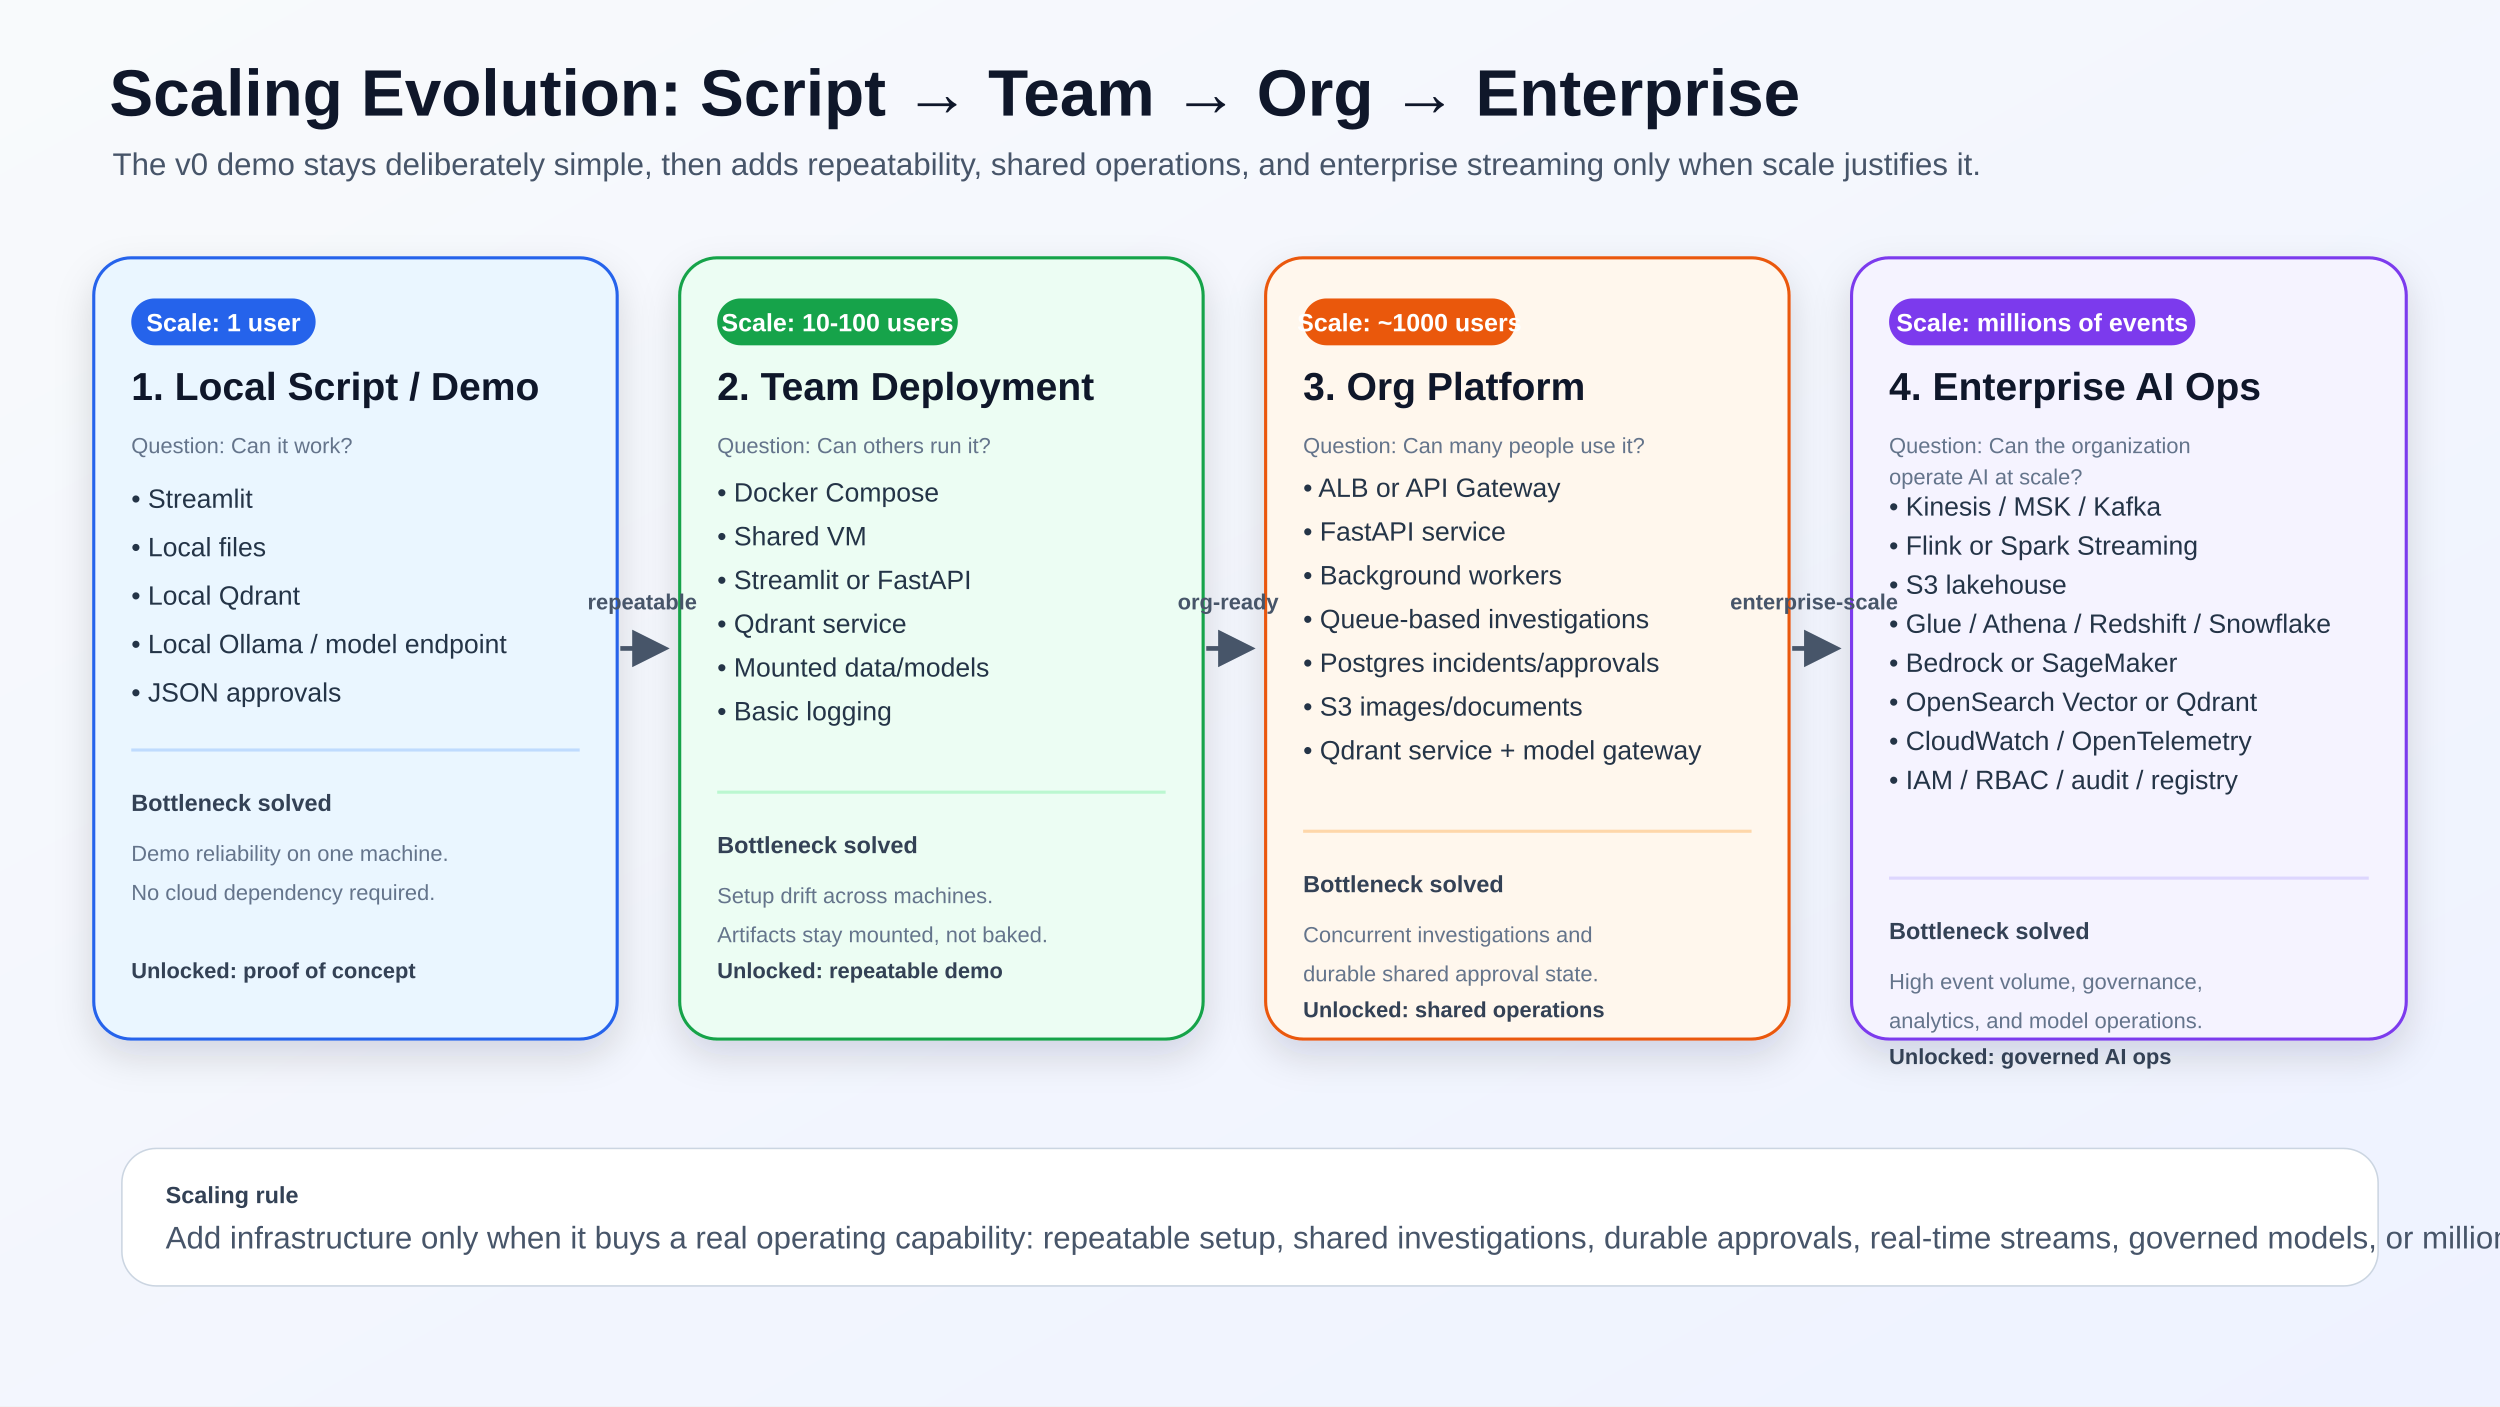
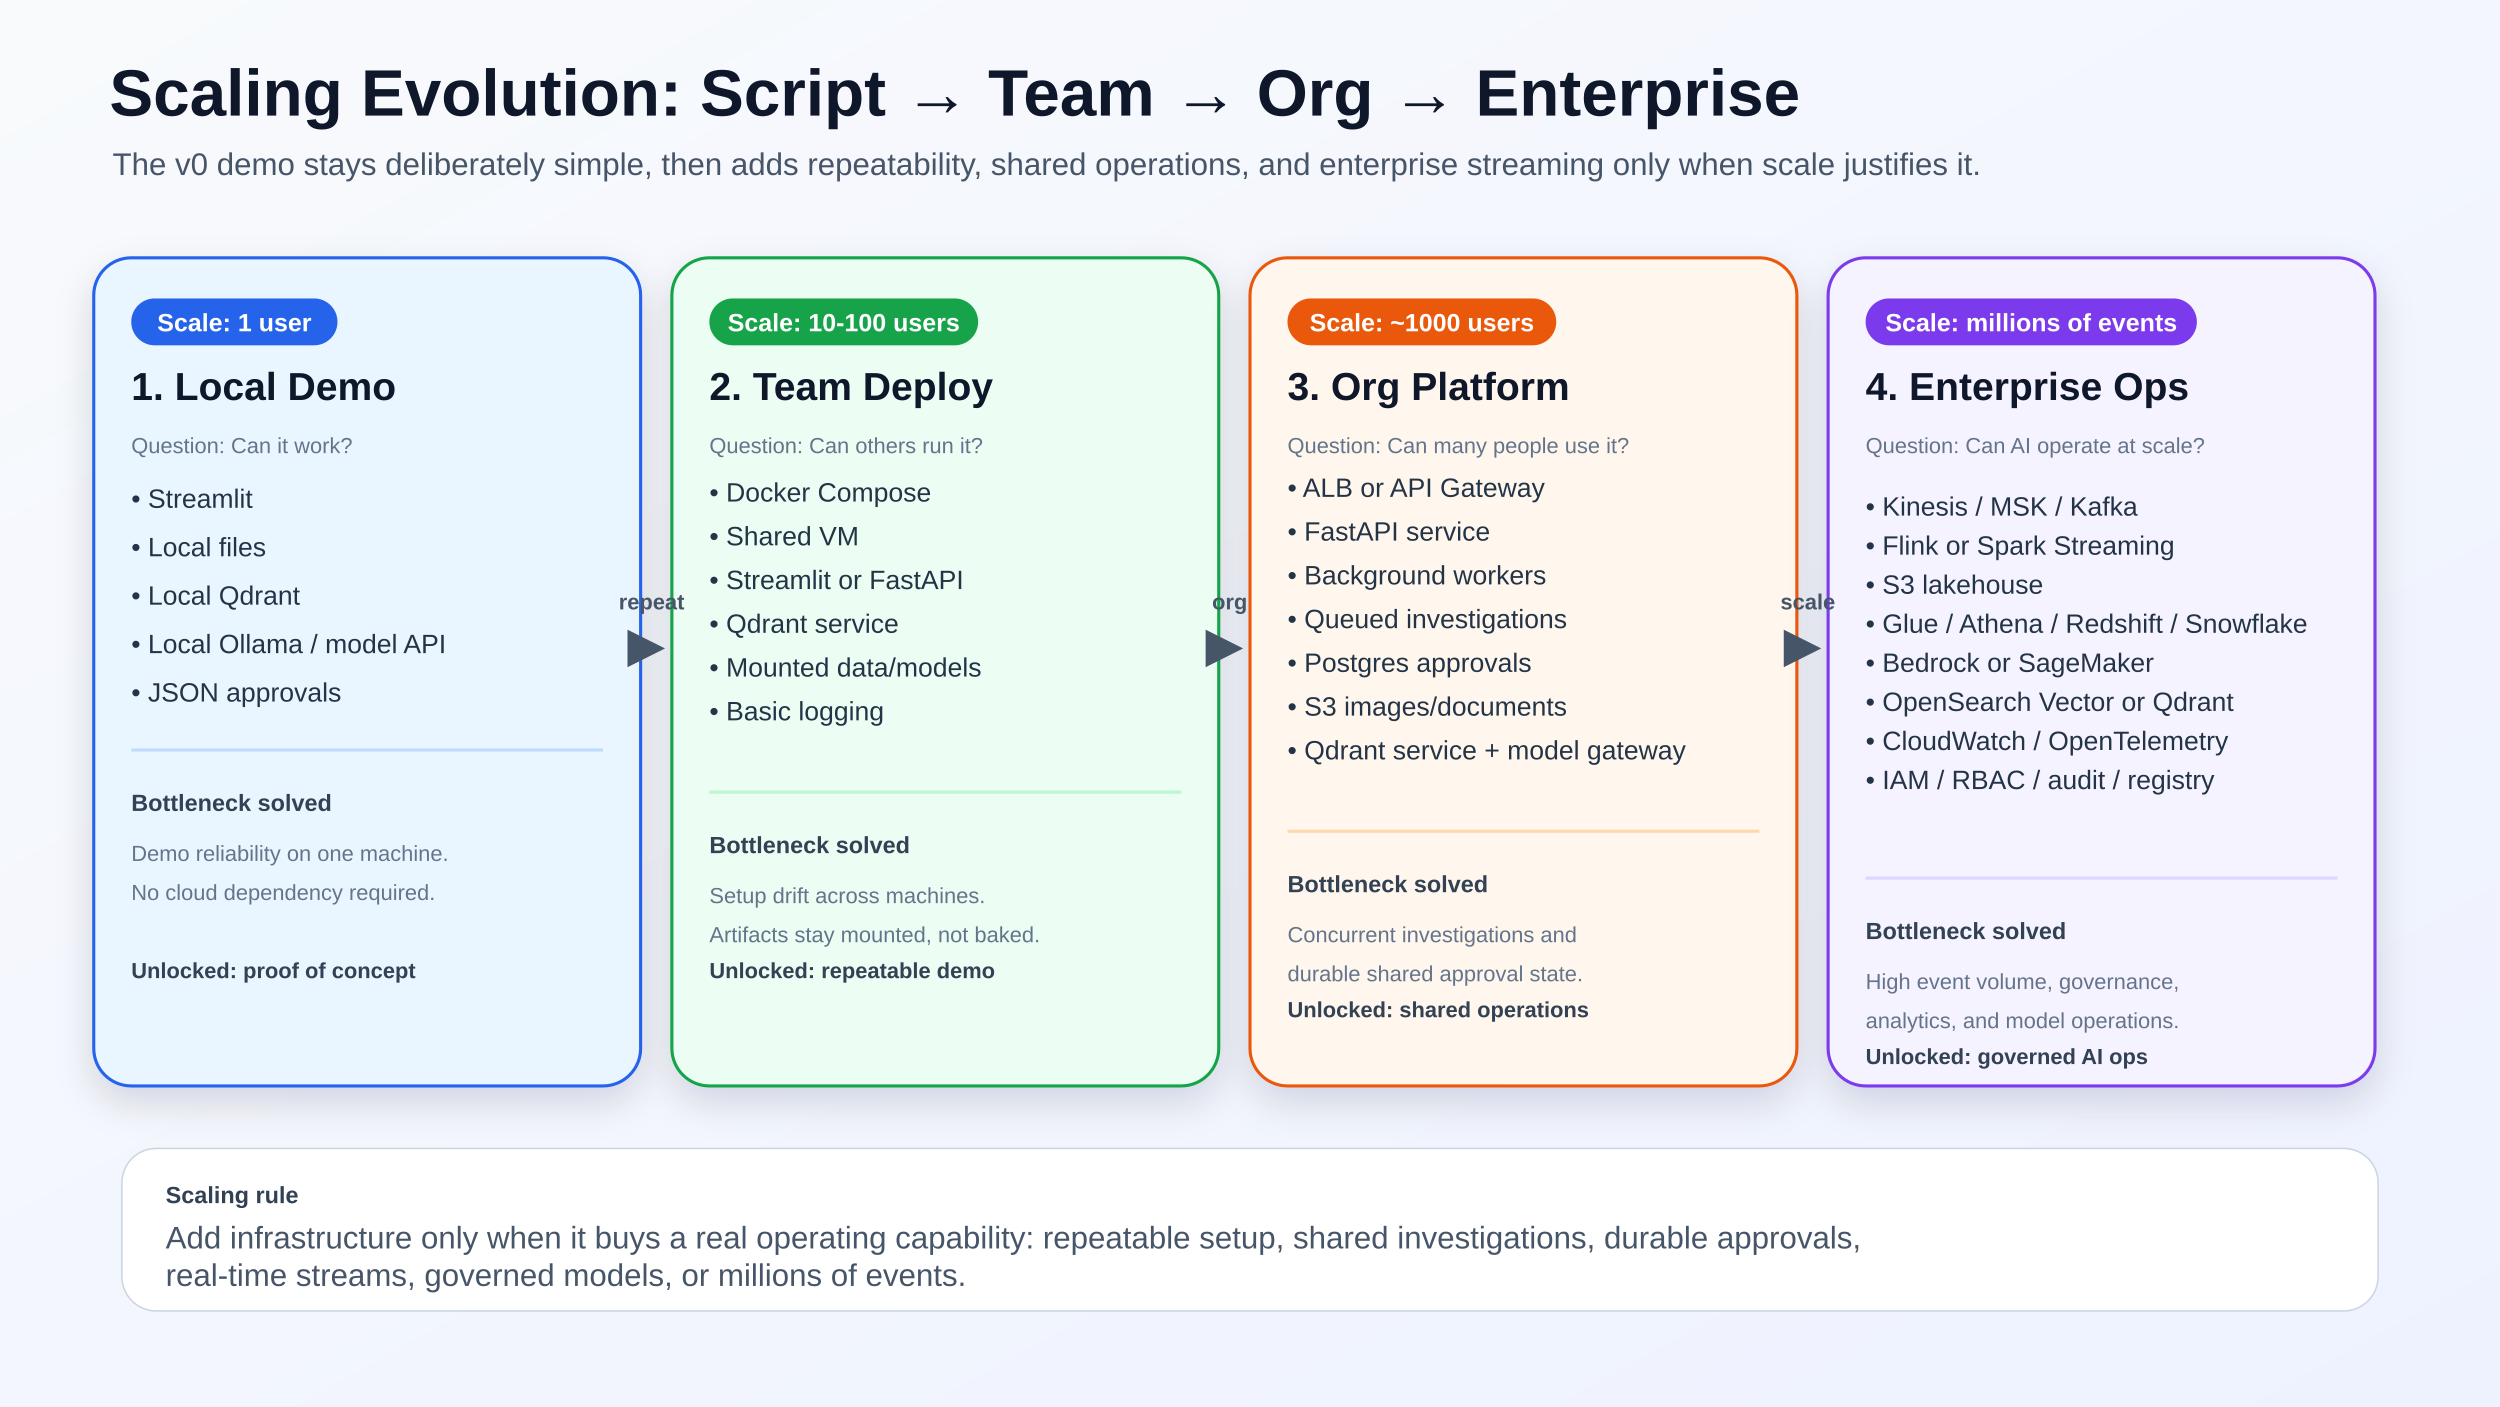
<svg xmlns="http://www.w3.org/2000/svg" width="1600" height="900" viewBox="0 0 1600 900" role="img" aria-labelledby="title desc">
  <defs>
    <linearGradient id="bg" x1="0" y1="0" x2="1" y2="1">
      <stop offset="0%" stop-color="#F8FAFC" />
      <stop offset="100%" stop-color="#EEF2FF" />
    </linearGradient>
    <filter id="shadow" x="-20%" y="-20%" width="140%" height="140%">
      <feDropShadow dx="0" dy="10" stdDeviation="12" flood-color="#0F172A" flood-opacity="0.14" />
    </filter>
    <marker id="arrow" viewBox="0 0 10 10" refX="8.5" refY="5" markerWidth="8" markerHeight="8" orient="auto-start-reverse">
      <path d="M 0 0 L 10 5 L 0 10 z" fill="#475569" />
    </marker>
    <style>
      .title{font:700 42px Arial, Helvetica, sans-serif;fill:#0F172A}
      .subtitle{font:400 20px Arial, Helvetica, sans-serif;fill:#475569}
      .stage-title{font:700 25px Arial, Helvetica, sans-serif;fill:#0F172A}
      .scale{font:700 16px Arial, Helvetica, sans-serif;fill:#FFFFFF}
      .bullet{font:400 17px Arial, Helvetica, sans-serif;fill:#243447}
      .why{font:700 15px Arial, Helvetica, sans-serif;fill:#334155}
      .caption{font:400 14px Arial, Helvetica, sans-serif;fill:#64748B}
      .badge{font:700 14px Arial, Helvetica, sans-serif;fill:#334155}
      .arrow-label{font:700 14px Arial, Helvetica, sans-serif;fill:#475569}
    </style>
  </defs>
  <rect width="1600" height="900" fill="url(#bg)" />
  <text x="70" y="74" class="title">Scaling Evolution: Script → Team → Org → Enterprise</text>
  <text x="72" y="112" class="subtitle">The v0 demo stays deliberately simple, then adds repeatability, shared operations, and enterprise streaming only when scale justifies it.</text>
  <g transform="translate(60,165)">
-     <rect x="0" y="0" width="335" height="500" rx="24" fill="#EAF6FF" stroke="#2563EB" stroke-width="2" filter="url(#shadow)" />
-     <rect x="24" y="26" width="118" height="30" rx="15" fill="#2563EB" />
-     <text x="83" y="47" text-anchor="middle" class="scale">Scale: 1 user</text>
-     <text x="24" y="91" class="stage-title">1. Local Script / Demo</text>
+     <rect x="0" y="0" width="350" height="530" rx="24" fill="#EAF6FF" stroke="#2563EB" stroke-width="2" filter="url(#shadow)" />
+     <rect x="24" y="26" width="132" height="30" rx="15" fill="#2563EB" />
+     <text x="90" y="47" text-anchor="middle" class="scale">Scale: 1 user</text>
+     <text x="24" y="91" class="stage-title">1. Local Demo</text>
    <text x="24" y="125" class="caption">Question: Can it work?</text>
    <text x="24" y="160" class="bullet">• Streamlit</text>
    <text x="24" y="191" class="bullet">• Local files</text>
    <text x="24" y="222" class="bullet">• Local Qdrant</text>
-     <text x="24" y="253" class="bullet">• Local Ollama / model endpoint</text>
+     <text x="24" y="253" class="bullet">• Local Ollama / model API</text>
    <text x="24" y="284" class="bullet">• JSON approvals</text>
-     <line x1="24" y1="315" x2="311" y2="315" stroke="#BFDBFE" stroke-width="2" />
+     <line x1="24" y1="315" x2="326" y2="315" stroke="#BFDBFE" stroke-width="2" />
    <text x="24" y="354" class="why">Bottleneck solved</text>
    <text x="24" y="386" class="caption">Demo reliability on one machine.</text>
    <text x="24" y="411" class="caption">No cloud dependency required.</text>
    <text x="24" y="461" class="badge">Unlocked: proof of concept</text>
  </g>
-   <g transform="translate(435,165)">
-     <rect x="0" y="0" width="335" height="500" rx="24" fill="#ECFDF3" stroke="#16A34A" stroke-width="2" filter="url(#shadow)" />
-     <rect x="24" y="26" width="154" height="30" rx="15" fill="#16A34A" />
-     <text x="101" y="47" text-anchor="middle" class="scale">Scale: 10-100 users</text>
-     <text x="24" y="91" class="stage-title">2. Team Deployment</text>
+   <g transform="translate(430,165)">
+     <rect x="0" y="0" width="350" height="530" rx="24" fill="#ECFDF3" stroke="#16A34A" stroke-width="2" filter="url(#shadow)" />
+     <rect x="24" y="26" width="172" height="30" rx="15" fill="#16A34A" />
+     <text x="110" y="47" text-anchor="middle" class="scale">Scale: 10-100 users</text>
+     <text x="24" y="91" class="stage-title">2. Team Deploy</text>
    <text x="24" y="125" class="caption">Question: Can others run it?</text>
    <text x="24" y="156" class="bullet">• Docker Compose</text>
    <text x="24" y="184" class="bullet">• Shared VM</text>
    <text x="24" y="212" class="bullet">• Streamlit or FastAPI</text>
    <text x="24" y="240" class="bullet">• Qdrant service</text>
    <text x="24" y="268" class="bullet">• Mounted data/models</text>
    <text x="24" y="296" class="bullet">• Basic logging</text>
-     <line x1="24" y1="342" x2="311" y2="342" stroke="#BBF7D0" stroke-width="2" />
+     <line x1="24" y1="342" x2="326" y2="342" stroke="#BBF7D0" stroke-width="2" />
    <text x="24" y="381" class="why">Bottleneck solved</text>
    <text x="24" y="413" class="caption">Setup drift across machines.</text>
    <text x="24" y="438" class="caption">Artifacts stay mounted, not baked.</text>
    <text x="24" y="461" class="badge">Unlocked: repeatable demo</text>
  </g>
-   <g transform="translate(810,165)">
-     <rect x="0" y="0" width="335" height="500" rx="24" fill="#FFF7ED" stroke="#EA580C" stroke-width="2" filter="url(#shadow)" />
-     <rect x="24" y="26" width="136" height="30" rx="15" fill="#EA580C" />
-     <text x="92" y="47" text-anchor="middle" class="scale">Scale: ~1000 users</text>
+   <g transform="translate(800,165)">
+     <rect x="0" y="0" width="350" height="530" rx="24" fill="#FFF7ED" stroke="#EA580C" stroke-width="2" filter="url(#shadow)" />
+     <rect x="24" y="26" width="172" height="30" rx="15" fill="#EA580C" />
+     <text x="110" y="47" text-anchor="middle" class="scale">Scale: ~1000 users</text>
    <text x="24" y="91" class="stage-title">3. Org Platform</text>
    <text x="24" y="125" class="caption">Question: Can many people use it?</text>
    <text x="24" y="153" class="bullet">• ALB or API Gateway</text>
    <text x="24" y="181" class="bullet">• FastAPI service</text>
    <text x="24" y="209" class="bullet">• Background workers</text>
-     <text x="24" y="237" class="bullet">• Queue-based investigations</text>
-     <text x="24" y="265" class="bullet">• Postgres incidents/approvals</text>
+     <text x="24" y="237" class="bullet">• Queued investigations</text>
+     <text x="24" y="265" class="bullet">• Postgres approvals</text>
    <text x="24" y="293" class="bullet">• S3 images/documents</text>
    <text x="24" y="321" class="bullet">• Qdrant service + model gateway</text>
-     <line x1="24" y1="367" x2="311" y2="367" stroke="#FED7AA" stroke-width="2" />
+     <line x1="24" y1="367" x2="326" y2="367" stroke="#FED7AA" stroke-width="2" />
    <text x="24" y="406" class="why">Bottleneck solved</text>
    <text x="24" y="438" class="caption">Concurrent investigations and</text>
    <text x="24" y="463" class="caption">durable shared approval state.</text>
    <text x="24" y="486" class="badge">Unlocked: shared operations</text>
  </g>
-   <g transform="translate(1185,165)">
-     <rect x="0" y="0" width="355" height="500" rx="24" fill="#F5F3FF" stroke="#7C3AED" stroke-width="2" filter="url(#shadow)" />
-     <rect x="24" y="26" width="196" height="30" rx="15" fill="#7C3AED" />
-     <text x="122" y="47" text-anchor="middle" class="scale">Scale: millions of events</text>
-     <text x="24" y="91" class="stage-title">4. Enterprise AI Ops</text>
-     <text x="24" y="125" class="caption">Question: Can the organization</text>
-     <text x="24" y="145" class="caption">operate AI at scale?</text>
+   <g transform="translate(1170,165)">
+     <rect x="0" y="0" width="350" height="530" rx="24" fill="#F5F3FF" stroke="#7C3AED" stroke-width="2" filter="url(#shadow)" />
+     <rect x="24" y="26" width="212" height="30" rx="15" fill="#7C3AED" />
+     <text x="130" y="47" text-anchor="middle" class="scale">Scale: millions of events</text>
+     <text x="24" y="91" class="stage-title">4. Enterprise Ops</text>
+     <text x="24" y="125" class="caption">Question: Can AI operate at scale?</text>
    <text x="24" y="165" class="bullet">• Kinesis / MSK / Kafka</text>
    <text x="24" y="190" class="bullet">• Flink or Spark Streaming</text>
    <text x="24" y="215" class="bullet">• S3 lakehouse</text>
    <text x="24" y="240" class="bullet">• Glue / Athena / Redshift / Snowflake</text>
    <text x="24" y="265" class="bullet">• Bedrock or SageMaker</text>
    <text x="24" y="290" class="bullet">• OpenSearch Vector or Qdrant</text>
    <text x="24" y="315" class="bullet">• CloudWatch / OpenTelemetry</text>
    <text x="24" y="340" class="bullet">• IAM / RBAC / audit / registry</text>
-     <line x1="24" y1="397" x2="331" y2="397" stroke="#DDD6FE" stroke-width="2" />
+     <line x1="24" y1="397" x2="326" y2="397" stroke="#DDD6FE" stroke-width="2" />
    <text x="24" y="436" class="why">Bottleneck solved</text>
    <text x="24" y="468" class="caption">High event volume, governance,</text>
    <text x="24" y="493" class="caption">analytics, and model operations.</text>
    <text x="24" y="516" class="badge">Unlocked: governed AI ops</text>
  </g>
-   <path d="M 397 415 L 425 415" stroke="#475569" stroke-width="3" marker-end="url(#arrow)" />
-   <path d="M 772 415 L 800 415" stroke="#475569" stroke-width="3" marker-end="url(#arrow)" />
-   <path d="M 1147 415 L 1175 415" stroke="#475569" stroke-width="3" marker-end="url(#arrow)" />
-   <text x="411" y="390" text-anchor="middle" class="arrow-label">repeatable</text>
-   <text x="786" y="390" text-anchor="middle" class="arrow-label">org-ready</text>
-   <text x="1161" y="390" text-anchor="middle" class="arrow-label">enterprise-scale</text>
+   <path d="M 412 415 L 422 415" stroke="#475569" stroke-width="3" marker-end="url(#arrow)" />
+   <path d="M 782 415 L 792 415" stroke="#475569" stroke-width="3" marker-end="url(#arrow)" />
+   <path d="M 1152 415 L 1162 415" stroke="#475569" stroke-width="3" marker-end="url(#arrow)" />
+   <text x="417" y="390" text-anchor="middle" class="arrow-label">repeat</text>
+   <text x="787" y="390" text-anchor="middle" class="arrow-label">org</text>
+   <text x="1157" y="390" text-anchor="middle" class="arrow-label">scale</text>
  <g transform="translate(78,735)">
-     <rect x="0" y="0" width="1444" height="88" rx="22" fill="#FFFFFF" stroke="#CBD5E1" />
+     <rect x="0" y="0" width="1444" height="104" rx="22" fill="#FFFFFF" stroke="#CBD5E1" />
    <text x="28" y="35" class="why">Scaling rule</text>
-     <text x="28" y="64" class="subtitle">Add infrastructure only when it buys a real operating capability: repeatable setup, shared investigations, durable approvals, real-time streams, governed models, or millions of events.</text>
+     <text x="28" y="64" class="subtitle">Add infrastructure only when it buys a real operating capability: repeatable setup, shared investigations, durable approvals,</text>
+     <text x="28" y="88" class="subtitle">real-time streams, governed models, or millions of events.</text>
  </g>
</svg>
